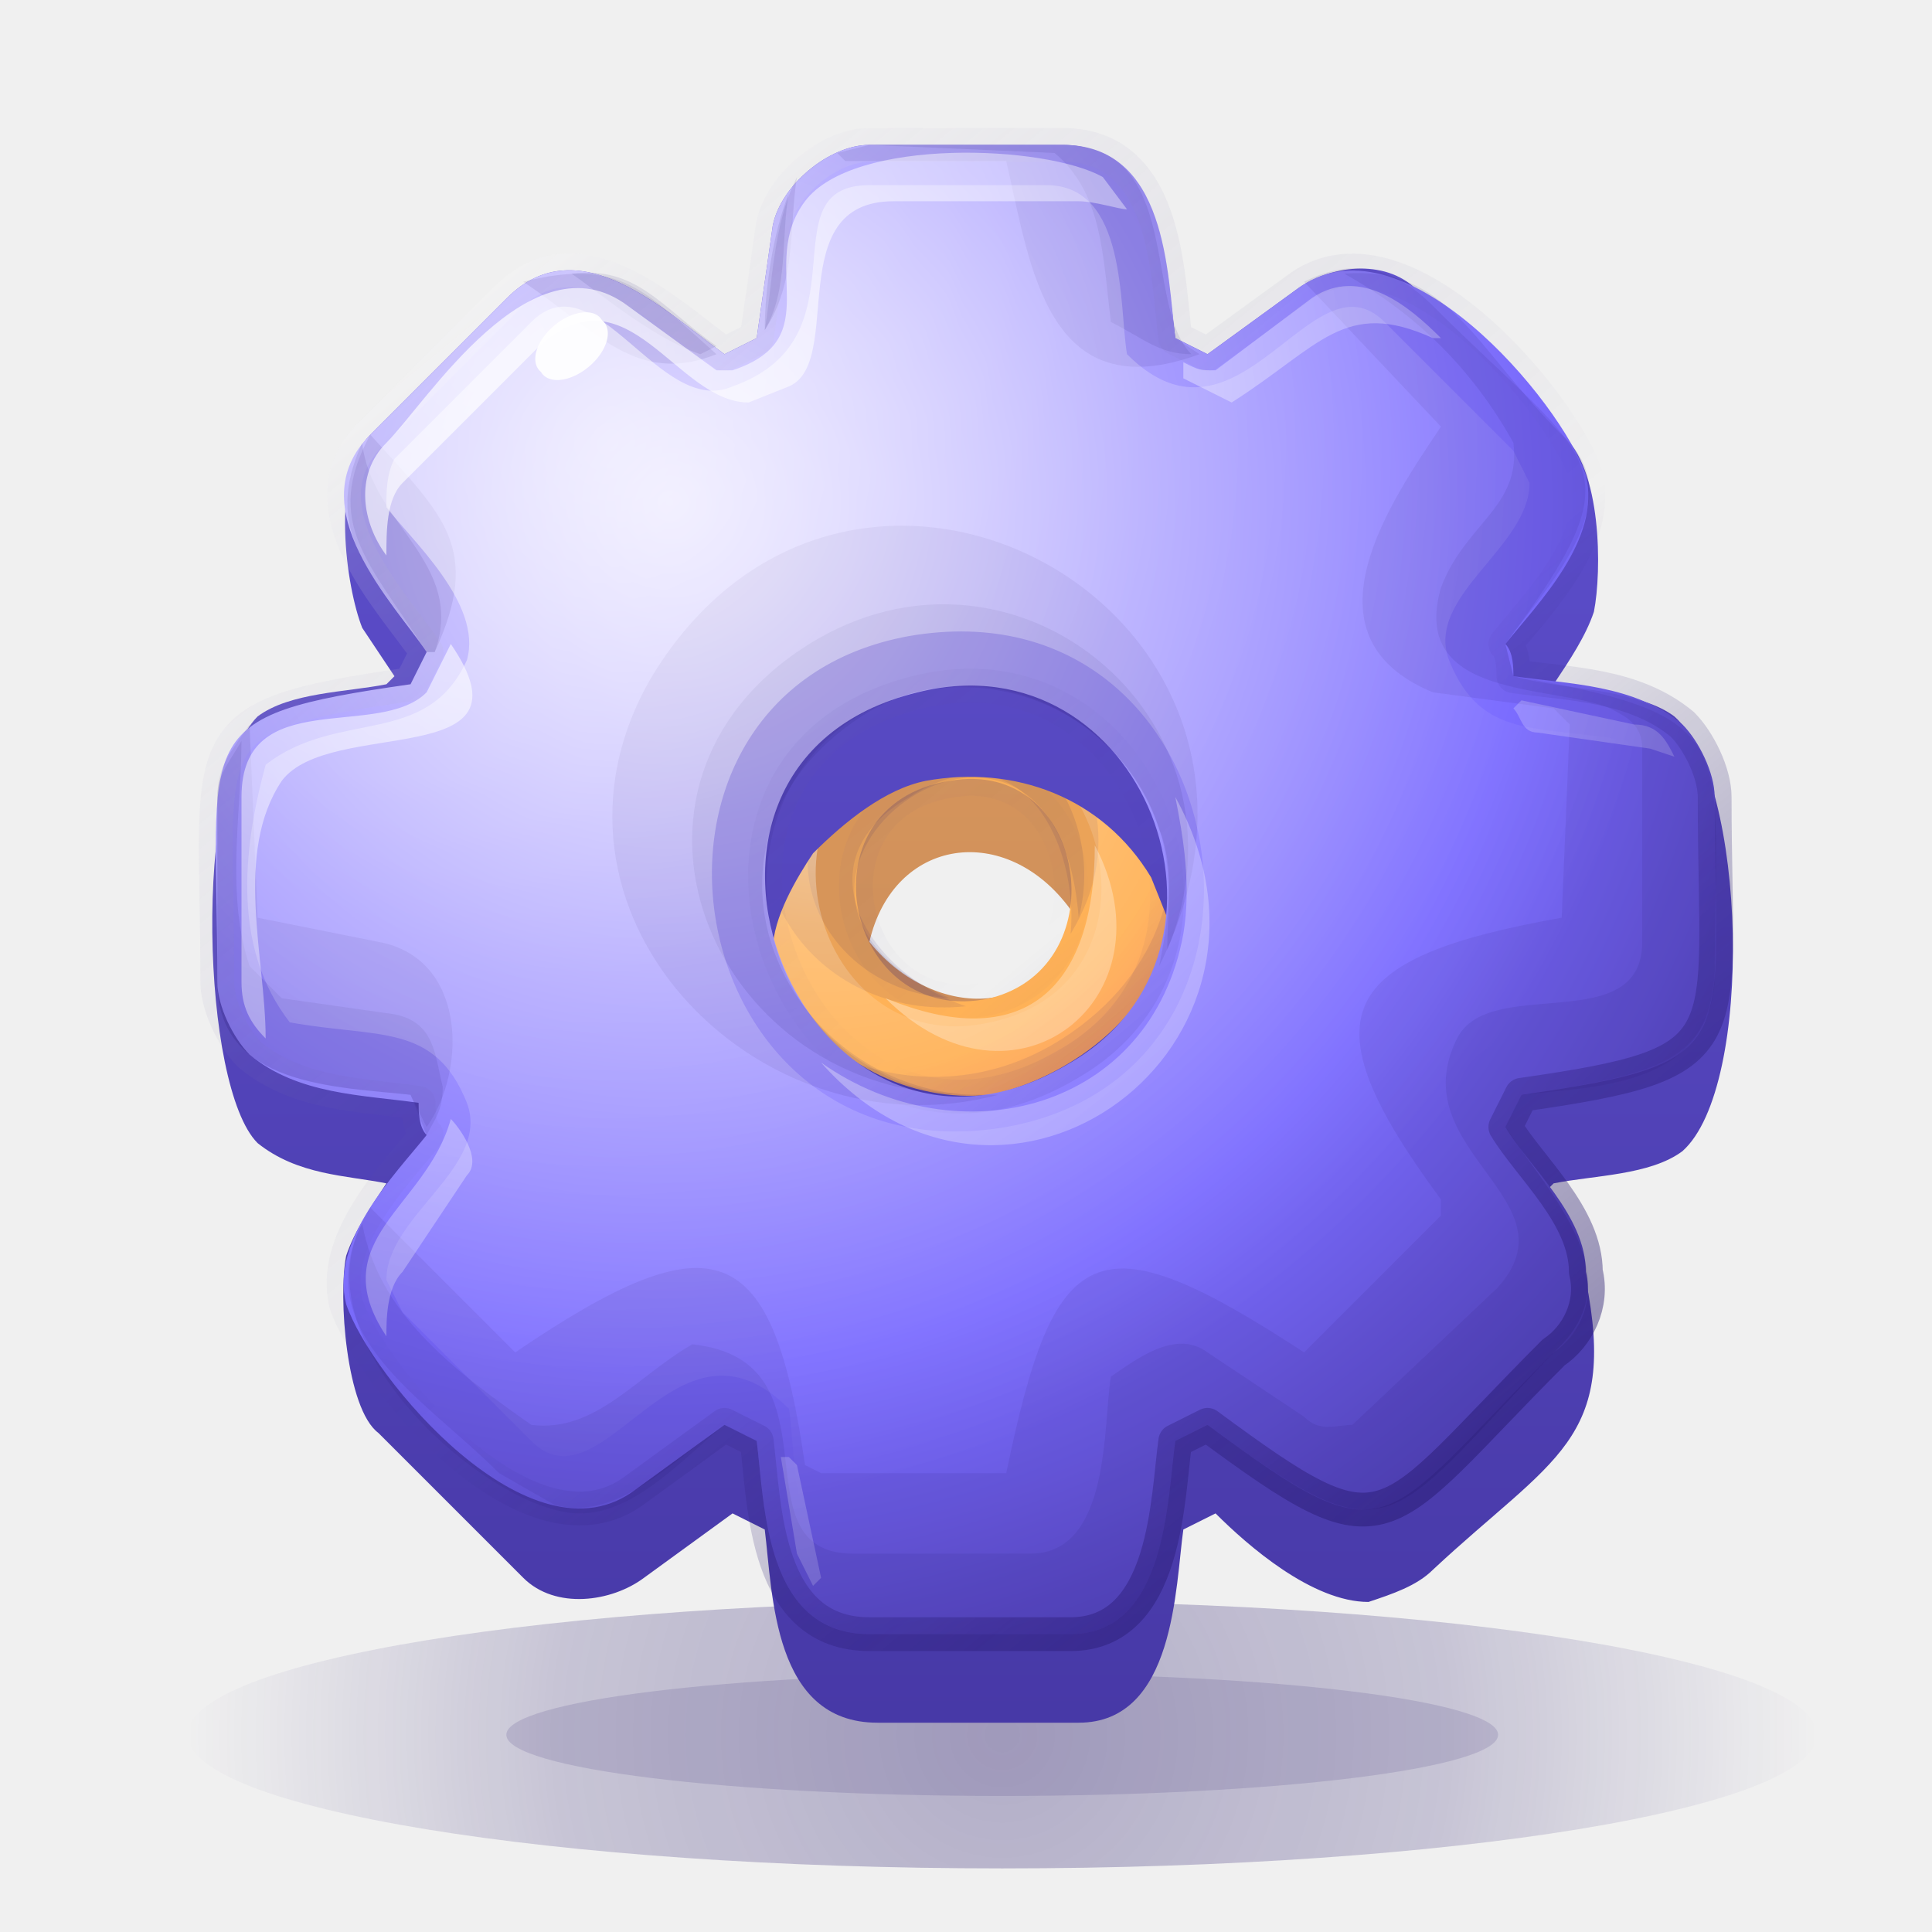
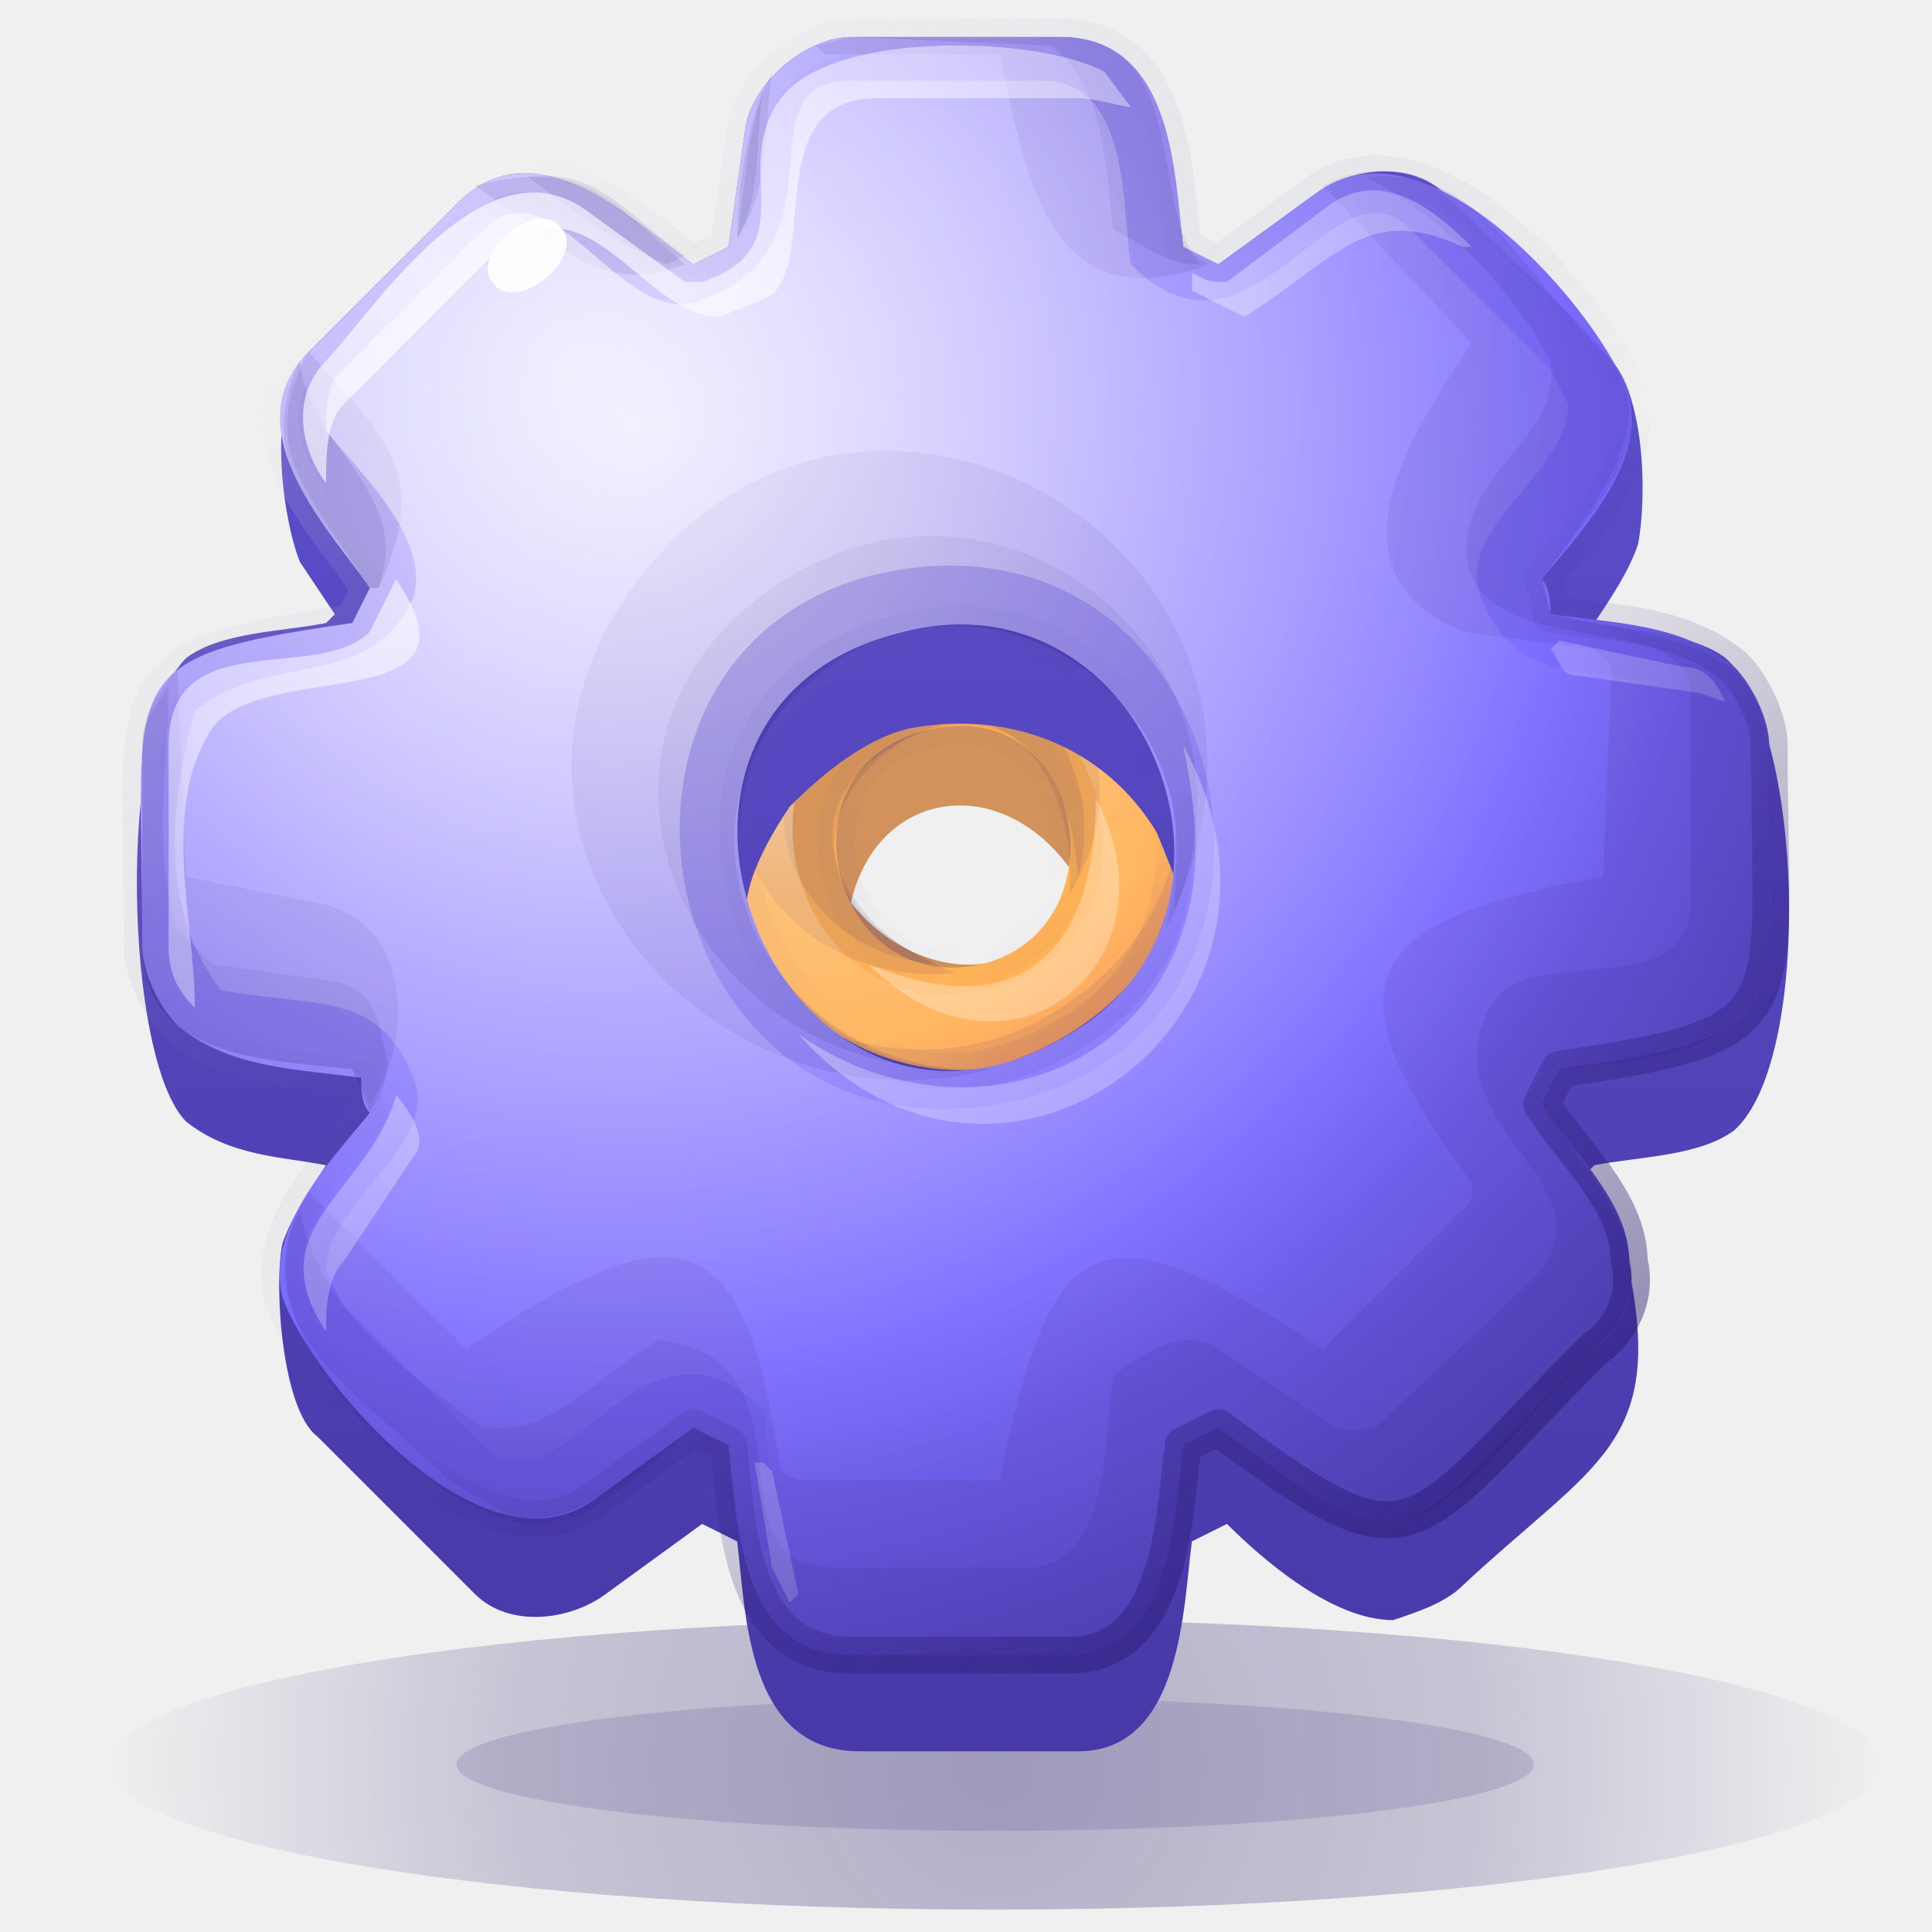
- <svg xmlns="http://www.w3.org/2000/svg" width="24" height="24" viewBox="0 0 24 24">
+ <svg xmlns="http://www.w3.org/2000/svg" width="22.089" height="22.089" viewBox="1.072 1.377 22.089 22.089">
  <g fill="none">
    <defs>
      <radialGradient id="SVGI2aC1eFl" cx="12.45" cy="21.55" r="10.12" gradientUnits="userSpaceOnUse">
        <stop offset="0" stop-color="#24166b" stop-opacity=".3" />
        <stop offset=".55" stop-color="#24166b" stop-opacity=".2" />
        <stop offset="1" stop-color="#24166b" stop-opacity="0" />
      </radialGradient>
      <radialGradient id="SVGBQwNkcDD" cx="10.56" cy="9.15" r="9.23" gradientUnits="userSpaceOnUse">
        <stop offset=".45" stop-color="#ffb257" />
        <stop offset="1" stop-color="#ff5c97" />
      </radialGradient>
      <radialGradient id="SVG9vrXyd9E" cx="10.27" cy="8.86" r="5.26" gradientUnits="userSpaceOnUse">
        <stop offset="0" stop-color="#fff" stop-opacity=".6" />
        <stop offset=".5" stop-color="#fff" stop-opacity=".22" />
        <stop offset="1" stop-color="#fff" stop-opacity="0" />
      </radialGradient>
      <radialGradient id="SVGMSkITckV" cx="6" cy="4.5" r="19" gradientUnits="userSpaceOnUse">
        <stop offset="0" stop-color="#fff" />
        <stop offset=".55" stop-color="#fff" stop-opacity=".4" />
        <stop offset="1" stop-color="#fff" stop-opacity=".12" />
      </radialGradient>
      <radialGradient id="SVGbLvIncBz" cx="8.32" cy="6.24" r="21.55" gradientUnits="userSpaceOnUse">
        <stop offset="0" stop-color="#e3deff" />
        <stop offset=".5" stop-color="#7b6cff" />
        <stop offset="1" stop-color="#24166b" />
      </radialGradient>
      <radialGradient id="SVG39VsxcOs" cx="7.58" cy="5.5" r="13.32" gradientUnits="userSpaceOnUse">
        <stop offset="0" stop-color="#fff" stop-opacity=".6" />
        <stop offset=".5" stop-color="#fff" stop-opacity=".22" />
        <stop offset="1" stop-color="#fff" stop-opacity="0" />
      </radialGradient>
      <linearGradient id="SVGxXWLjdfD" x1="0" x2="0" y1="-7.91" y2="83" gradientUnits="userSpaceOnUse">
        <stop offset="0" stop-color="#ffb257" />
        <stop offset="1" stop-color="#24166b" />
      </linearGradient>
      <linearGradient id="SVGXTo3ybfg" x1="5" x2="19" y1="4" y2="21" gradientUnits="userSpaceOnUse">
        <stop offset="0" stop-color="#fff" stop-opacity=".18" />
        <stop offset=".5" stop-color="#24166b" stop-opacity="0" />
        <stop offset="1" stop-color="#24166b" stop-opacity=".6" />
      </linearGradient>
      <linearGradient id="SVG8ofOEezM" x1="0" x2="0" y1="-18.33" y2="48.33" gradientUnits="userSpaceOnUse">
        <stop offset="0" stop-color="#7b6cff" />
        <stop offset="1" stop-color="#24166b" />
      </linearGradient>
    </defs>
    <path fill="url(#SVGI2aC1eFl)" d="M2.33 21.55a10.12 1.66 0 1 0 20.24 0a10.12 1.66 0 1 0-20.24 0" class="wm-shadow" />
    <path fill="#24166b" fill-opacity=".13" d="M6.29 21.55a6.16.76 0 1 0 12.32 0a6.16.76 0 1 0-12.32 0" class="wm-shadow" />
    <path fill="url(#SVGxXWLjdfD)" d="M11.7 7.4c-4.5.2-4.5 7.4-.1 8.2c.7.1 1.6-.1 2.2-.4c3.6-1.9 2.1-8-2.1-7.8m1.6 3.9c-.2 1.4-1.7 1.4-2.5.4c.3-1.3 1.7-1.5 2.5-.4" class="wm-a" />
    <path fill="url(#SVGBQwNkcDD)" stroke="url(#SVGXTo3ybfg)" stroke-linejoin="round" stroke-width=".42" d="M11.7 7.4c-4.5.2-4.6 7.5.6 7.3c.6 0 1.2-.3 1.7-.6c3.2-2.1 1.4-6.9-2.3-6.7zm.1 2.3c1.7-.3 2.1 2.3.5 2.7c-1.8.4-2.4-2.4-.5-2.7z" class="wm-a" />
    <path fill="#24166b" fill-opacity=".1" d="M12.4 7.5c2.8.6 3.7 4.3 1.3 6c-1.7 1.2-4.2.4-5-1.5c-.2-.7-.2-1.4-.2-2c-.7 3.4 2.5 6.1 5.6 4.1c2.8-1.9 1.5-6.4-1.7-6.6m-.6 4.9c-3.3-1.4 1.3-4.8 1.6-1c.4-1.5-1-3.1-2.5-2.1c-1.6 1-.8 3 .9 3.1" class="wm-a" />
    <path fill="#24166b" fill-opacity=".09" d="M11.7 7.4v.1c2.8.3 4 3.8 1.5 5.4c-1.7 1.1-3.9.2-4.5-1.7c-.1-.6 0-1.4.1-1.9c-2.2 4.5 4.2 7.7 6.5 3.4c1.3-2.6-.9-5.4-3.6-5.3m.3 5.1c-1.2-.4-2.1-1.8-.7-2.6c1.4-.9 2.1.6 2 1.7c1.4-2.3-1.8-4.5-3.4-2.4c-1.1 1.6.2 3.5 2.1 3.3" class="wm-a" />
    <path fill="url(#SVG9vrXyd9E)" d="M11.3 7.8c-4.1.8-2.9 7.1 1.2 6.3s2.9-7.1-1.2-6.3m.1 1.4c2.3-.7 3.3 3 .9 3.5c-2.2.5-3.1-2.9-.9-3.5" class="wm-shine" />
    <path fill="url(#SVGMSkITckV)" fill-opacity=".72" d="M9.1 12.8c-.1-.6-.3-1.2-.2-1.9c.5-2.7 3.5-3.7 5.6-2.1h.1c-2.9-3-7.4.3-5.5 4m4.5-2.3c0 1.8-.9 2.6-2.6 1.9c1.6 1.6 3.6 0 2.6-1.9" class="wm-shine" />
    <path fill="#fff" fill-opacity=".92" d="M9.81 9.04a.38.23-40 1 0 .58-.48a.38.23-40 1 0-.58.48" class="wm-shine" />
    <path fill="url(#SVG8ofOEezM)" d="M10.8 1.8c-.5 0-1.1.5-1.2 1l-.2 1.4l-.4.2c-.7-.5-1.8-1.6-2.7-.7L4.6 5.4c-.5.5-.3 1.9-.1 2.4l.4.6l-.1.1c-.5.1-1.2.1-1.6.4c-.8.8-.7 4.6 0 5.3c.5.4 1.1.4 1.6.5c-.2.3-.4.6-.5.9c-.1.5 0 1.9.4 2.2l1.8 1.8c.4.4 1.1.3 1.5 0l1.1-.8l.4.2c.1.8.1 2.4 1.4 2.4h2.5c1.2 0 1.2-1.7 1.3-2.4l.4-.2c.4.4 1.2 1.1 1.9 1.1c.3-.1.6-.2.8-.4c1.5-1.4 2.3-1.6 1.9-3.6c-.1-.5-.2-.7-.5-1.1l.1-.1c.5-.1 1.2-.1 1.6-.4c.9-.8.8-4.6-.1-5.4c-.4-.3-1.1-.3-1.5-.4c.2-.3.4-.6.5-.9c.1-.5.1-1.8-.4-2.2l-1.8-1.8c-.4-.4-1.1-.3-1.5 0l-1.1.8l-.4-.2c-.1-.8-.2-2.4-1.4-2.4zm.7 7.9c1.1-.2 2.2.2 2.8 1.2l.2.5c0 1.1-1.2 2-2.2 2.2c-1 .1-2-.4-2.5-1.3l-.2-.5c0-.4.3-.9.5-1.2c.4-.4.9-.8 1.4-.9" class="wm-k" />
    <path fill="url(#SVGbLvIncBz)" stroke="url(#SVGXTo3ybfg)" stroke-linejoin="round" stroke-width=".42" d="M10.8 1.8c-.5 0-1.1.5-1.2 1l-.2 1.4l-.4.2c-.7-.5-1.8-1.6-2.7-.7L4.6 5.4c-.9.9.3 2.1.7 2.7l-.2.4c-2.8.4-2.4.6-2.4 3.7c0 .3.2.7.4.9c.6.5 1.4.5 2.1.6c0 .1 0 .3.1.4c-.4.5-1.2 1.3-1 2.1c.3.9 2.3 3.3 3.6 2.3l1.1-.8l.4.2c.1.8.1 2.4 1.4 2.4h2.5c1.2 0 1.2-1.7 1.3-2.4l.4-.2c2.3 1.7 2.1 1.3 4.3-.9c.3-.2.5-.6.4-1c0-.7-.7-1.3-1-1.8l.2-.4c2.8-.4 2.4-.6 2.4-3.7c0-.3-.2-.7-.4-.9c-.6-.5-1.4-.5-2.1-.6c0-.1 0-.3-.1-.4c.4-.5 1.2-1.3 1-2.1c-.3-.9-2.3-3.3-3.6-2.3l-1.1.8l-.4-.2c-.1-.8-.1-2.4-1.4-2.4zm.6 6.8c2.8-.7 4.3 3.2 1.9 4.6c-3.3 2-5.6-3.7-1.9-4.6z" class="wm-k" />
    <path fill="#24166b" fill-opacity=".1" d="m10.8 1.8l2.3.1c.6.5.6 1.3.7 2.1c.4.2.6.4 1 .4c-.6-.6-.1-2.6-1.6-2.6zm-1 .6c-.2.5-.3 1.2-.3 1.7c.3-.5.2-1.2.3-1.7m-2.7 1c.3.2 1 .8 1.6 1l.2-.1c-.7-.5-1-1-1.8-.9m9.6 0q1.35.75 2.1 2.1c.1.8-.6 1-.9 1.8c-.4 1.4 1.4 1.2 2.1 1.5c.2.1.4.2.4.5v2.4c0 1.2-1.9.4-2.3 1.2c-.7 1.4 1.5 2 .5 3.1l-1.8 1.7c-.2 0-.4.1-.6-.1l-1.2-.8c-.4-.3-.9.1-1.2.3c-.1.6 0 2.2-1 2.2h-2.2c-1.5 0-.1-2.4-2-2.6c-.7.4-1.2 1.1-2 1c-1-.7-1.9-1.4-2.1-2.5c-.8 1.5 1.6 3.6 2.7 3.6c.7 0 1.3-.7 1.8-1.1l.4.2c.1.8.1 2.4 1.4 2.4h2.5c1.2 0 1.2-1.7 1.3-2.4l.4-.2c2.3 1.7 2.2 1.3 4.3-.9c1-.9 0-1.9-.6-2.8l.2-.4c2.8-.4 2.4-.7 2.4-3.7c0-.3-.2-.7-.4-.9c-.6-.5-1.4-.4-2.1-.6l-.1-.4c.5-.7 1.6-1.8.7-2.6c-1.1-1.1-1.4-2.1-2.7-2M4.5 5.5c-.5 1.1.1 1.6.8 2.6h.1c.4-1.1-.8-1.6-.9-2.6m7.5 8.1c-2.4-.2-3.6-3.2-1.3-4.7c1.4-.9 3.2-.1 3.7 1.4c.2.5.1 1 .1 1.5c1.2-2.9-2-5.5-4.6-3.7s-1 5.5 2.1 5.5M3 9.2c-.1.2-.3.4-.3.7v2.3c0 1.3 1.5 1.3 2.4 1.4l.2.5c.1-.2.2-.3.2-.6c-.1-.4-.1-.8-.6-.9l-1.4-.2l-.4-.4c-.3-.9-.1-1.9-.1-2.8" class="wm-k" />
    <path fill="#24166b" fill-opacity=".09" d="m10.8 1.8l-.4.1l.1.1h2c.3 1.3.5 3.1 2.4 2.4l-.3-.2c-.1-.8-.1-2.4-1.4-2.4zm-.9.4c-.3.6-.3 1.3-.4 1.9c.4-.6.3-1.3.4-1.9M6.5 3.5c.9.6 1.4 1.3 2.4.9c-.9-.8-1.2-1.2-2.4-.9m9.7 0l1.7 1.8c-.6.9-1.8 2.6-.1 3.3l1.5.2l.2.2l-.1 2.4c-2.8.5-3.2 1.2-1.5 3.5v.2l-1.7 1.7c-2.6-1.7-3.1-1.4-3.7 1.5h-2.3l-.2-.1c-.4-2.8-1.1-3.1-3.6-1.4L4.6 15c-.9 1.5.6 2.3 1.6 3.3l.7.4c.8.2 1.5-.6 2.1-1l.4.2c.1.8.1 2.4 1.4 2.4h2.5c1.2 0 1.2-1.7 1.3-2.4l.4-.2c2.3 1.7 2.2 1.3 4.3-.9c1-.9 0-1.9-.6-2.8l.2-.4c.9-.1 2.3-.1 2.4-1.4c0-3 .4-3.3-2.5-3.8l-.1-.4c1.7-2.3 1.1-2.2-.9-4.2c-.5-.5-1-.6-1.6-.3M4.6 5.4c-.6 1.1 0 1.6.7 2.7h.1c.6-1.3.1-1.7-.8-2.7m7.8 8.2c-.5 0-1 0-1.5-.3c-1.6-.8-1.9-3.2-.4-4.3c1.4-1 3.4-.3 3.9 1.3c.2.6.1 1.2 0 1.7c2.2-4.4-3.8-7.7-6.3-3.6c-1.7 2.9 1.3 6 4.3 5.2M3.1 9c-.2.3-.4.5-.4.9v2.3c0 1.3 1.5 1.3 2.4 1.4l.2.4c.5-.7.5-2.1-.6-2.3l-1.5-.3z" class="wm-k" />
    <path fill="url(#SVG39VsxcOs)" d="M10.8 2.3c-1.3 0 0 1.9-1.7 2.5c-.9.4-1.7-1.6-2.5-.8L4.9 5.7c-.1.2-.1.4-.1.6c.3.4 1.2 1.2 1 1.9c-.5 1.1-1.6.6-2.5 1.3c-.3 1.1-.4 2.3.3 3.2c1.1.2 1.8 0 2.2 1c.3.8-1 1.4-1 2.2l.2.4l1.6 1.6c.9.9 1.8-1.8 3.2-.4c.1.6 0 2.1 1 2.1h2.3c1.1 0 0-1.9 1.6-2.5c.9-.4 1.7 1.6 2.5.8l1.7-1.7c.2-.2.1-.4.1-.6c-.6-.9-1.3-1.3-.8-2.3c.4-.7 1.6-.3 2.3-.9c.3-1.1.4-2.3-.3-3.2c-1.1-.2-1.8 0-2.2-1c-.3-.8 1-1.4 1-2.2l-.2-.4L17.2 4c-.9-.9-1.8 1.8-3.2.4c-.1-.6 0-2.1-1-2.1zm.5 5.6c4.1-.7 5.1 5.4 1.2 6.1c-4.1.7-5.1-5.4-1.2-6.1" class="wm-shine" />
    <path fill="url(#SVGMSkITckV)" fill-opacity=".72" d="m8.9 4.6l-1.1-.8c-1.2-.9-2.5 1.2-3 1.7c-.4.4-.3 1 0 1.4c0-.3 0-.7.2-.9l1.7-1.7c1.1-1 1.7.7 2.6.7l.5-.2c.7-.3-.1-2.3 1.3-2.3h2.3c.2 0 .5.1.6.1l-.3-.4c-.7-.4-3.1-.5-3.7.3s.3 1.7-.9 2.1zm7.4-.9l-1.2.9c-.2 0-.2 0-.4-.1v.2l.6.3c1.1-.7 1.4-1.3 2.5-.8h.1c-.4-.4-1-.9-1.6-.5M5.6 8l-.3.6C4.7 9.2 3 8.5 3 9.9v2.3c0 .3.1.5.3.7c0-1-.4-2.3.2-3.2c.6-.8 3.2-.1 2.1-1.7m13.3.7l-.1.1c.1.1.1.3.3.3l1.4.2l.3.1c-.1-.2-.2-.4-.5-.4zm-4.3 1.2c.1.5.2 1.1.1 1.7c-.4 2.2-2.8 2.8-4.5 1.6c2.3 2.6 6.1-.2 4.4-3.3m-9 4c-.3 1.1-1.6 1.5-.8 2.7c0-.2 0-.6.2-.8l.8-1.2c.2-.2-.1-.6-.2-.7m4.1 4.2l.2 1.2l.2.4l.1-.1l-.3-1.4l-.1-.1z" class="wm-shine" />
    <path fill="#fff" fill-opacity=".92" d="M6.72 4.62a.5.3-40 1 0 .76-.64a.5.3-40 1 0-.76.64" class="wm-shine" />
  </g>
</svg>
